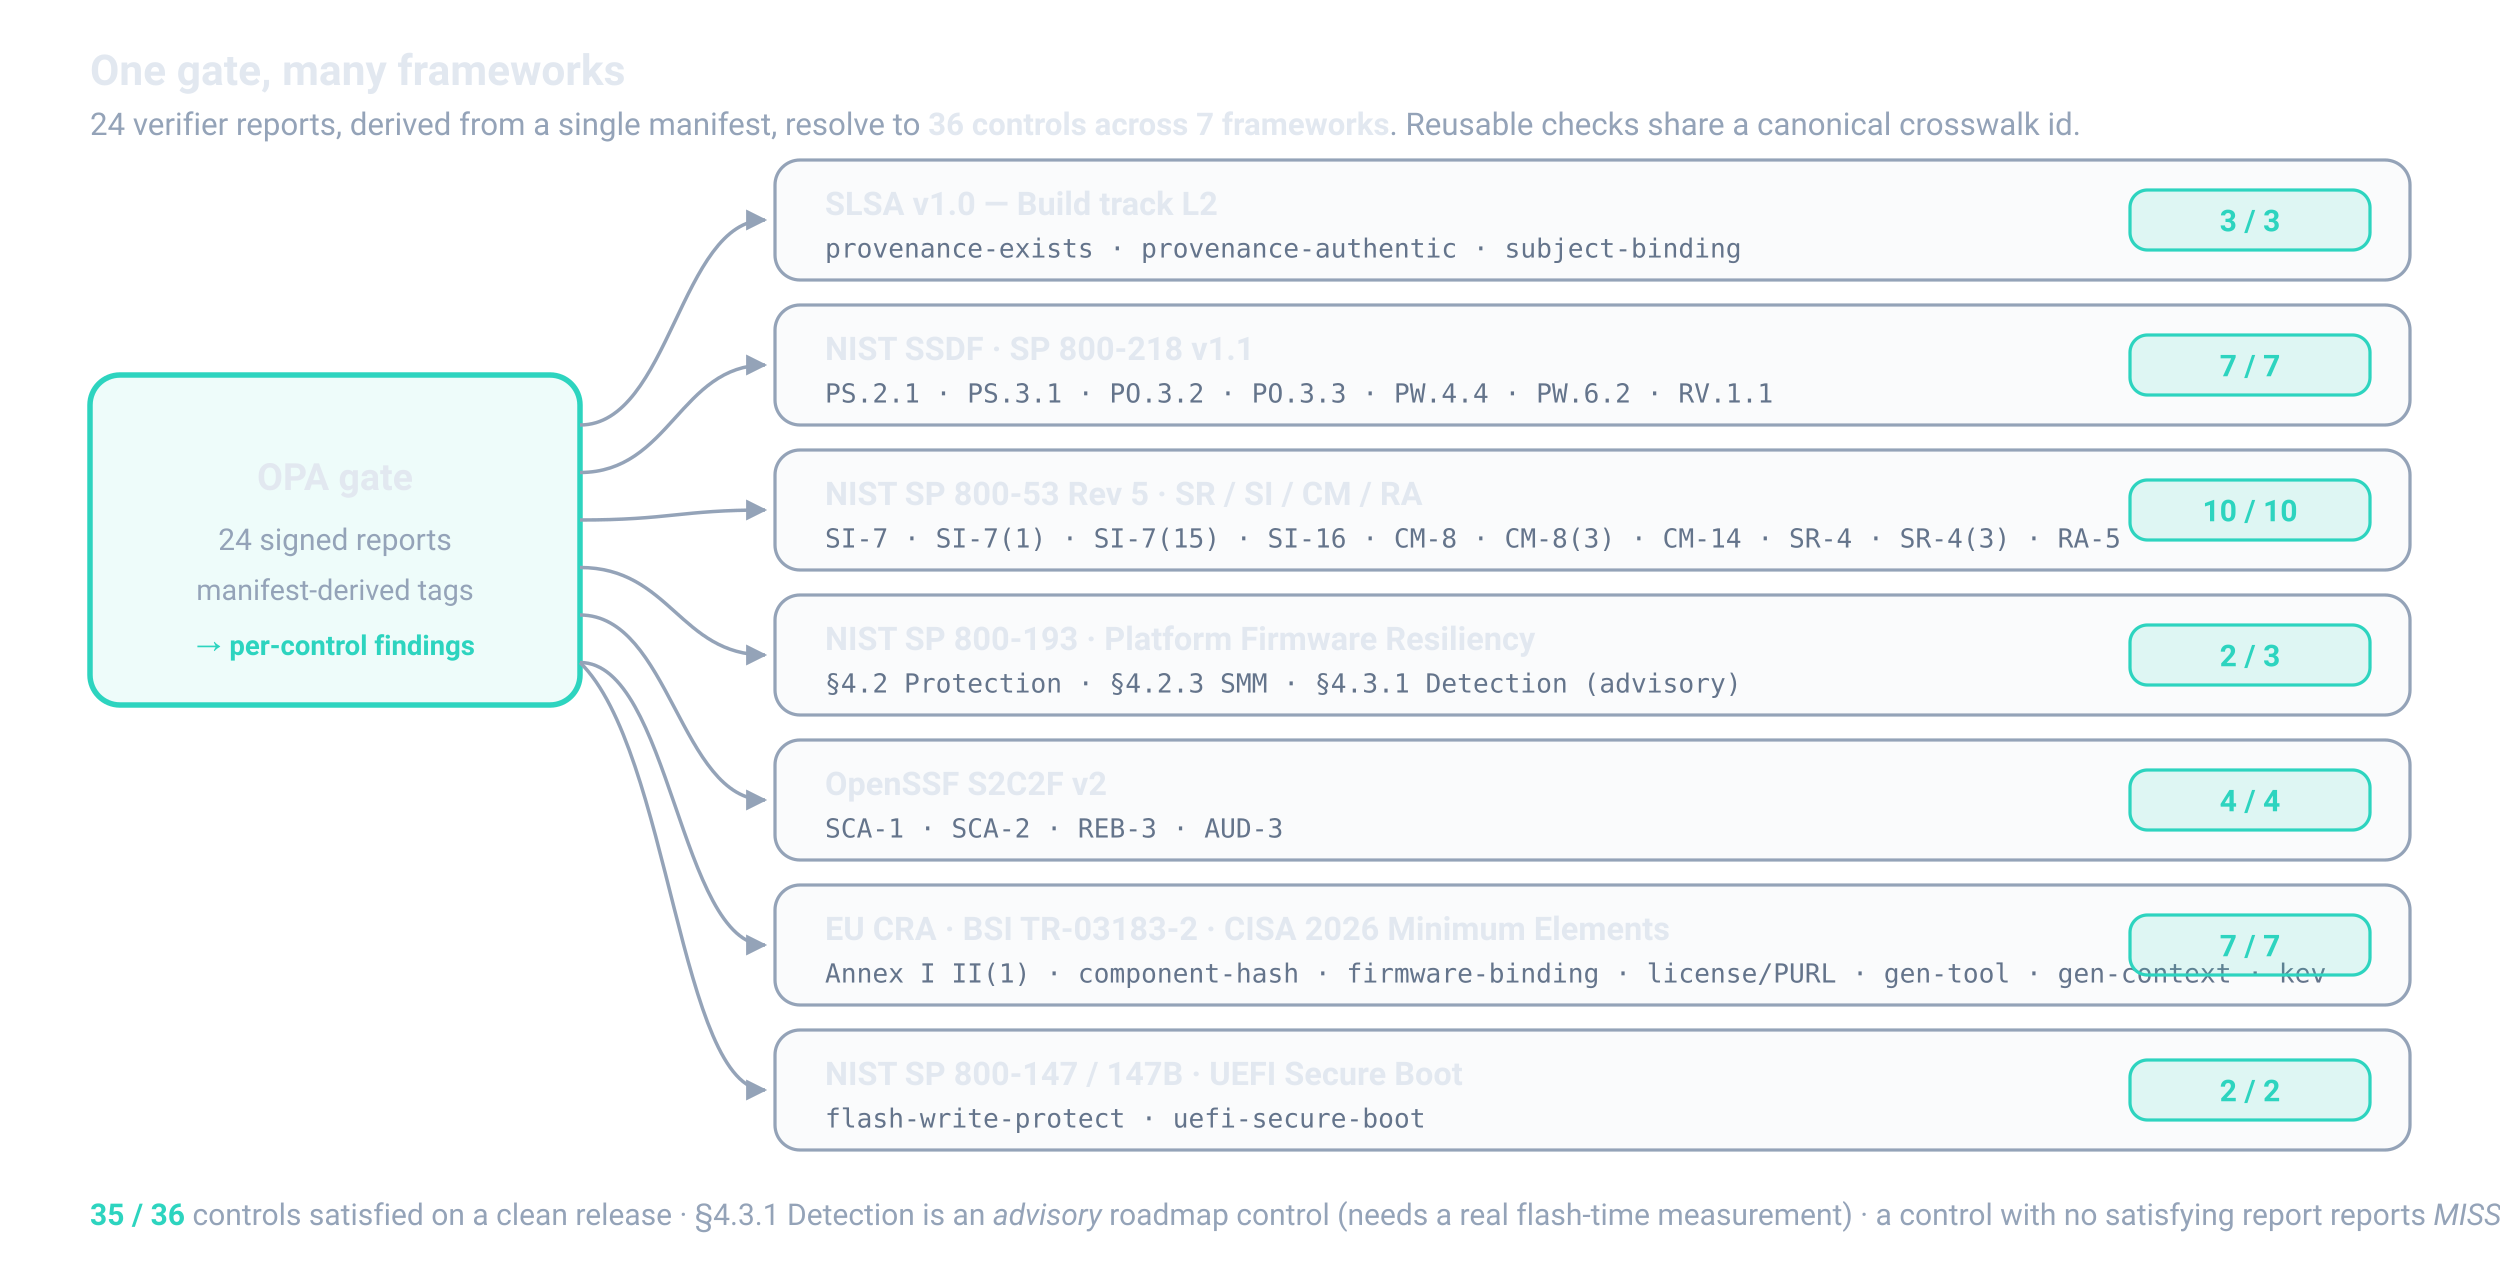
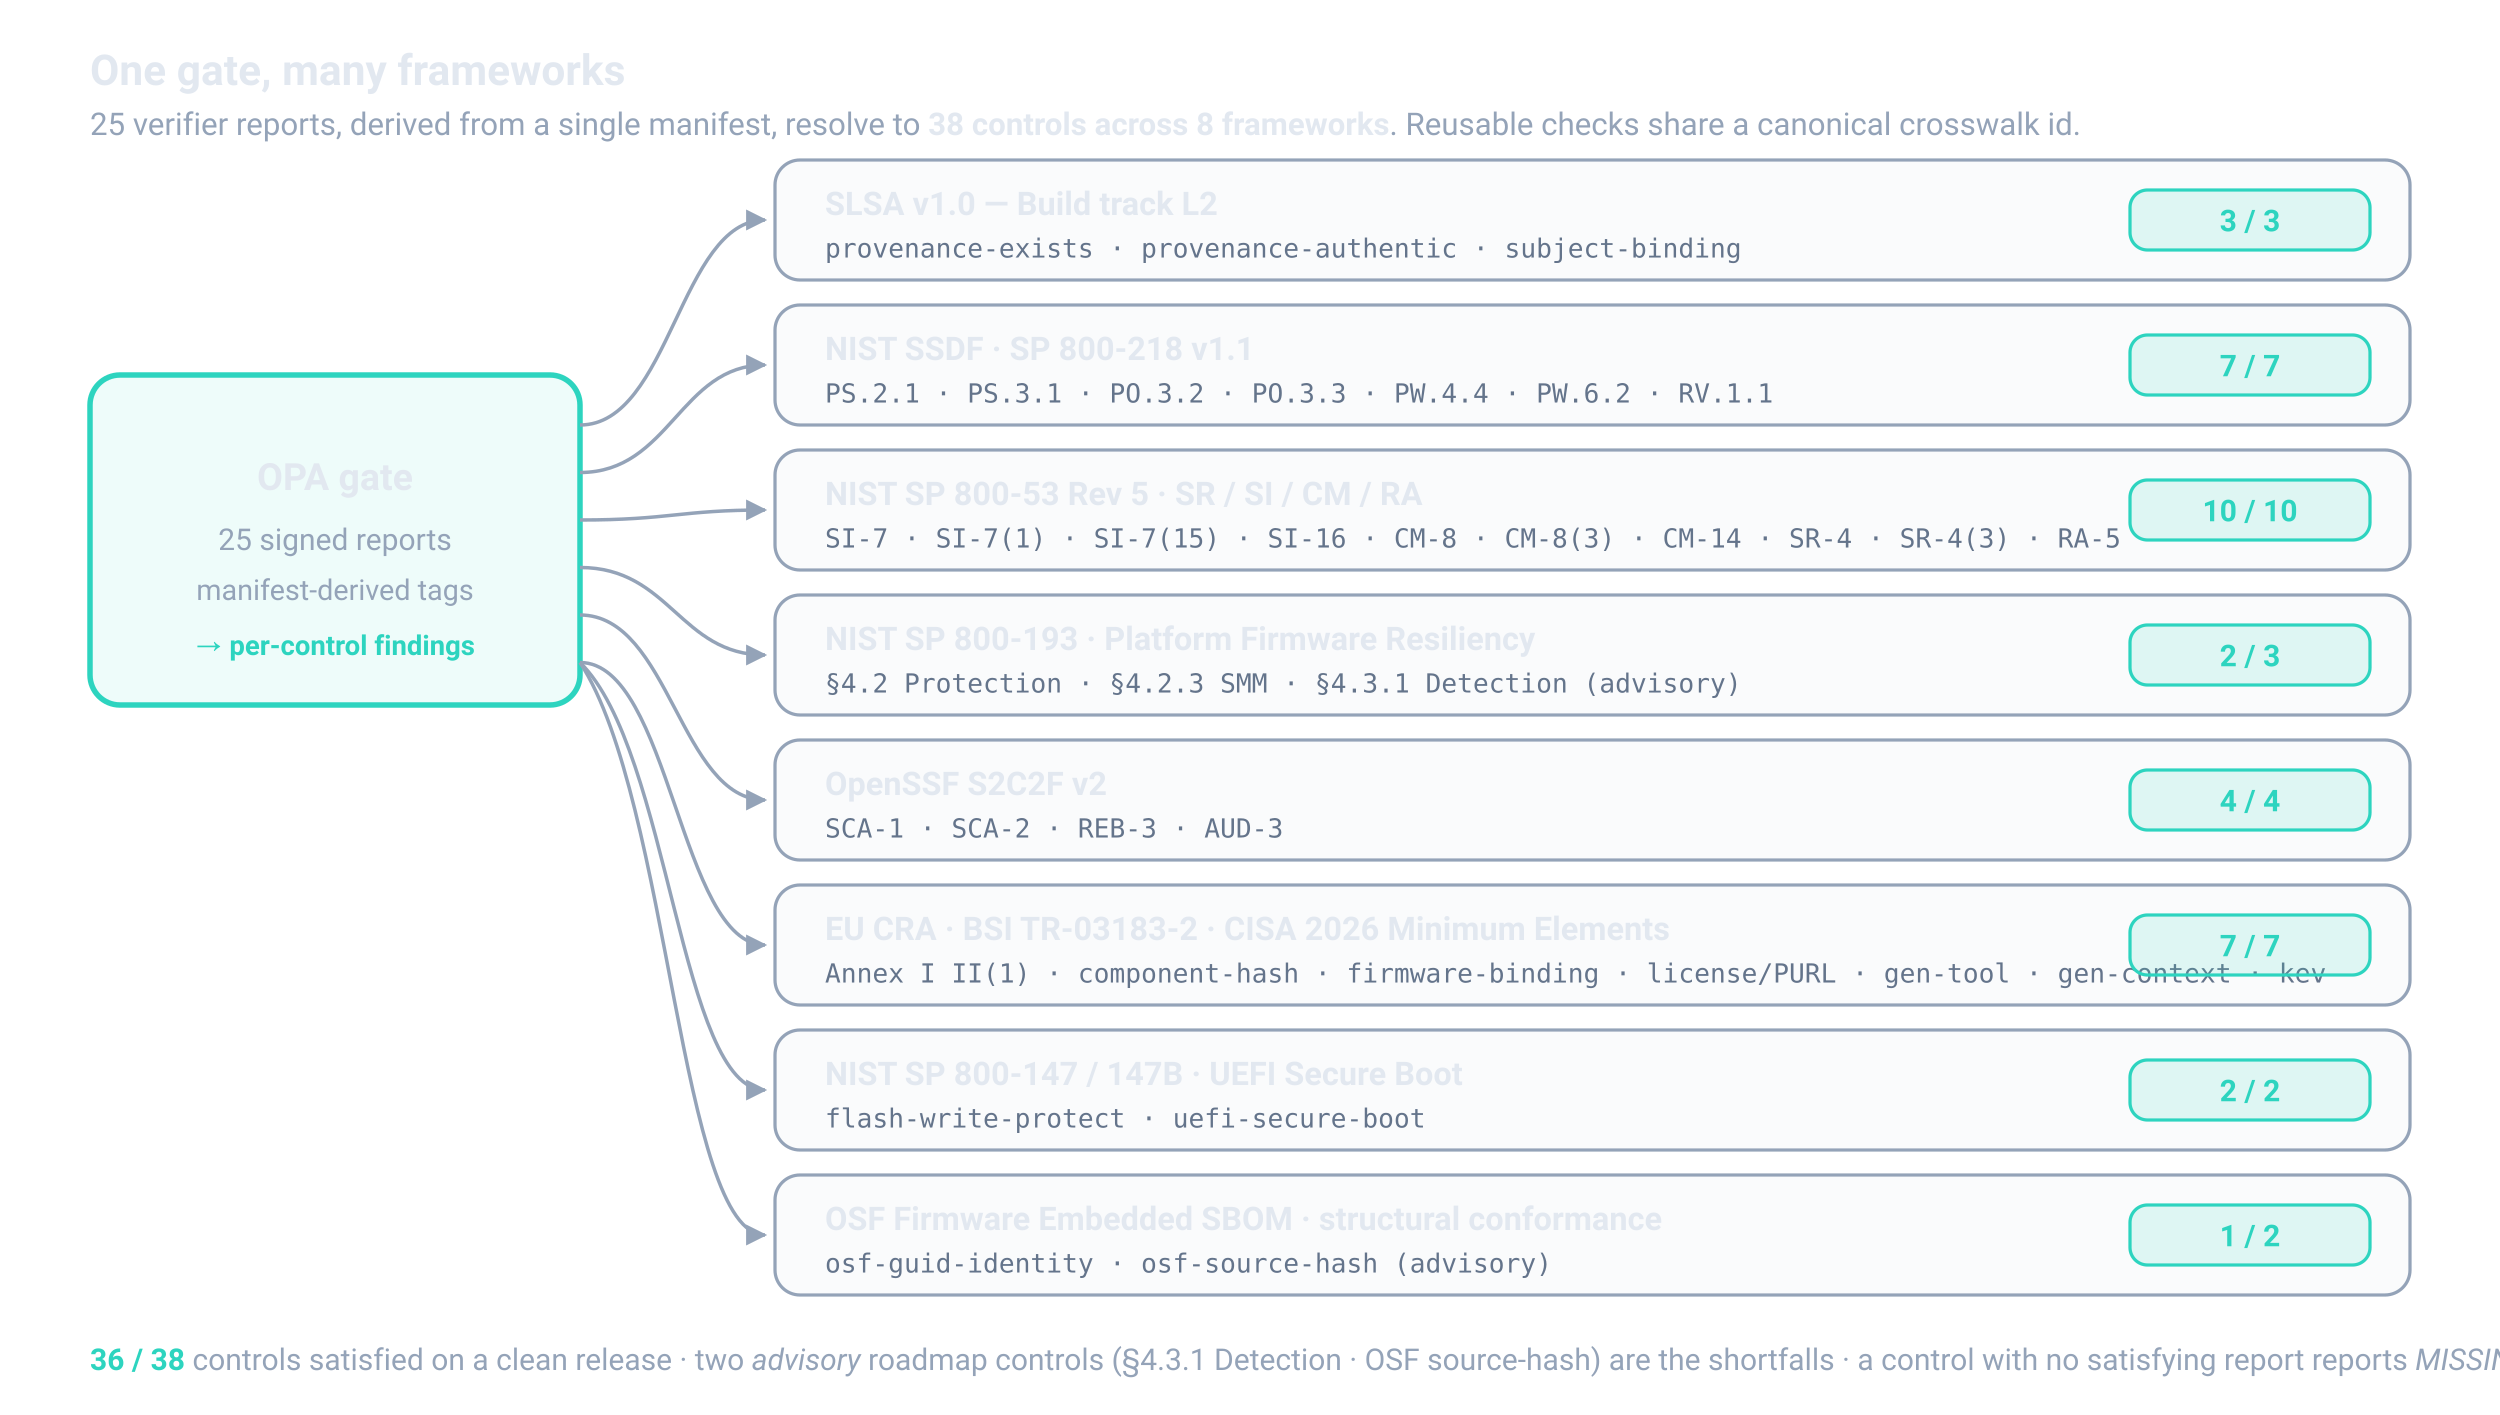
- <svg xmlns="http://www.w3.org/2000/svg" viewBox="0 0 1000 508" width="1000" height="508" font-family="ui-sans-serif, system-ui, -apple-system, 'Segoe UI', Roboto, Helvetica, Arial, 'DejaVu Sans', sans-serif" role="img" aria-label="Framework coverage: 24 always-emitted verifier reports map to 36 controls across 7 frameworks. On a clean release 35 of 36 are satisfied; SP 800-193 §4.3.1 Detection is an advisory roadmap control that needs a real flash-time measurement.">
+ <svg xmlns="http://www.w3.org/2000/svg" viewBox="0 0 1000 566" width="1000" height="566" font-family="ui-sans-serif, system-ui, -apple-system, 'Segoe UI', Roboto, Helvetica, Arial, 'DejaVu Sans', sans-serif" role="img" aria-label="Framework coverage: 25 always-emitted verifier reports map to 38 controls across 8 frameworks. On a clean release 36 of 38 are satisfied; two advisory roadmap controls (SP 800-193 §4.3.1 Detection, OSF source-hash) are the shortfalls.">
  <defs>
    <marker id="arw4" viewBox="0 0 10 10" refX="9" refY="5" markerWidth="6" markerHeight="6" orient="auto-start-reverse">
      <path d="M0,0 L10,5 L0,10 z" fill="#94a3b8" />
    </marker>
  </defs>
  <text x="36" y="34" font-size="17" font-weight="700" fill="#e2e8f0">One gate, many frameworks</text>
-   <text x="36" y="54" font-size="12.5" fill="#94a3b8">24 verifier reports, derived from a single manifest, resolve to <tspan font-weight="600" fill="#e2e8f0">36 controls across 7 frameworks</tspan>. Reusable checks share a canonical crosswalk id.</text>
+   <text x="36" y="54" font-size="12.5" fill="#94a3b8">25 verifier reports, derived from a single manifest, resolve to <tspan font-weight="600" fill="#e2e8f0">38 controls across 8 frameworks</tspan>. Reusable checks share a canonical crosswalk id.</text>
  <rect x="36" y="150" width="196" height="132" rx="12" fill="#2dd4bf" fill-opacity="0.08" stroke="#2dd4bf" stroke-width="2.2" />
  <text x="134" y="196" text-anchor="middle" font-size="15" font-weight="700" fill="#e2e8f0">OPA gate</text>
-   <text x="134" y="220" text-anchor="middle" font-size="12" fill="#94a3b8">24 signed reports</text>
+   <text x="134" y="220" text-anchor="middle" font-size="12" fill="#94a3b8">25 signed reports</text>
  <text x="134" y="240" text-anchor="middle" font-size="11.5" fill="#94a3b8">manifest-derived tags</text>
  <text x="134" y="262" text-anchor="middle" font-size="11" fill="#2dd4bf" font-weight="600">→ per-control findings</text>
  <g fill="none" stroke="#94a3b8" stroke-width="1.4">
    <path d="M232 170 C 268 170, 272 88, 306 88" marker-end="url(#arw4)" />
    <path d="M232 189 C 268 189, 272 146, 306 146" marker-end="url(#arw4)" />
    <path d="M232 208 C 268 208, 272 204, 306 204" marker-end="url(#arw4)" />
    <path d="M232 227 C 268 227, 272 262, 306 262" marker-end="url(#arw4)" />
    <path d="M232 246 C 268 246, 272 320, 306 320" marker-end="url(#arw4)" />
    <path d="M232 265 C 268 265, 272 378, 306 378" marker-end="url(#arw4)" />
    <path d="M232 265 C 268 300, 272 436, 306 436" marker-end="url(#arw4)" />
+     <path d="M232 265 C 268 320, 272 494, 306 494" marker-end="url(#arw4)" />
  </g>
  <g>
    <rect x="310" y="64" width="654" height="48" rx="10" fill="#94a3b8" fill-opacity="0.05" stroke="#94a3b8" stroke-width="1.3" />
    <text x="330" y="86" font-size="13" font-weight="600" fill="#e2e8f0">SLSA v1.0 — Build track L2</text>
    <text x="330" y="103" font-size="10.5" font-family="ui-monospace, SFMono-Regular, Menlo, Consolas, monospace" fill="#64748b">provenance-exists · provenance-authentic · subject-binding</text>
    <rect x="852" y="76" width="96" height="24" rx="7" fill="#2dd4bf" fill-opacity="0.14" stroke="#2dd4bf" stroke-width="1.3" />
    <text x="900" y="92.5" text-anchor="middle" font-size="12" font-weight="700" fill="#2dd4bf">3 / 3</text>
    <rect x="310" y="122" width="654" height="48" rx="10" fill="#94a3b8" fill-opacity="0.05" stroke="#94a3b8" stroke-width="1.3" />
    <text x="330" y="144" font-size="13" font-weight="600" fill="#e2e8f0">NIST SSDF · SP 800-218 v1.1</text>
    <text x="330" y="161" font-size="10.5" font-family="ui-monospace, SFMono-Regular, Menlo, Consolas, monospace" fill="#64748b">PS.2.1 · PS.3.1 · PO.3.2 · PO.3.3 · PW.4.4 · PW.6.2 · RV.1.1</text>
    <rect x="852" y="134" width="96" height="24" rx="7" fill="#2dd4bf" fill-opacity="0.14" stroke="#2dd4bf" stroke-width="1.3" />
    <text x="900" y="150.5" text-anchor="middle" font-size="12" font-weight="700" fill="#2dd4bf">7 / 7</text>
    <rect x="310" y="180" width="654" height="48" rx="10" fill="#94a3b8" fill-opacity="0.05" stroke="#94a3b8" stroke-width="1.3" />
    <text x="330" y="202" font-size="13" font-weight="600" fill="#e2e8f0">NIST SP 800-53 Rev 5 · SR / SI / CM / RA</text>
    <text x="330" y="219" font-size="10.5" font-family="ui-monospace, SFMono-Regular, Menlo, Consolas, monospace" fill="#64748b">SI-7 · SI-7(1) · SI-7(15) · SI-16 · CM-8 · CM-8(3) · CM-14 · SR-4 · SR-4(3) · RA-5</text>
    <rect x="852" y="192" width="96" height="24" rx="7" fill="#2dd4bf" fill-opacity="0.14" stroke="#2dd4bf" stroke-width="1.3" />
    <text x="900" y="208.5" text-anchor="middle" font-size="12" font-weight="700" fill="#2dd4bf">10 / 10</text>
    <rect x="310" y="238" width="654" height="48" rx="10" fill="#94a3b8" fill-opacity="0.05" stroke="#94a3b8" stroke-width="1.3" />
    <text x="330" y="260" font-size="13" font-weight="600" fill="#e2e8f0">NIST SP 800-193 · Platform Firmware Resiliency</text>
    <text x="330" y="277" font-size="10.5" font-family="ui-monospace, SFMono-Regular, Menlo, Consolas, monospace" fill="#64748b">§4.2 Protection · §4.2.3 SMM · §4.3.1 Detection (advisory)</text>
    <rect x="852" y="250" width="96" height="24" rx="7" fill="#2dd4bf" fill-opacity="0.14" stroke="#2dd4bf" stroke-width="1.3" />
    <text x="900" y="266.5" text-anchor="middle" font-size="12" font-weight="700" fill="#2dd4bf">2 / 3</text>
    <rect x="310" y="296" width="654" height="48" rx="10" fill="#94a3b8" fill-opacity="0.05" stroke="#94a3b8" stroke-width="1.3" />
    <text x="330" y="318" font-size="13" font-weight="600" fill="#e2e8f0">OpenSSF S2C2F v2</text>
    <text x="330" y="335" font-size="10.5" font-family="ui-monospace, SFMono-Regular, Menlo, Consolas, monospace" fill="#64748b">SCA-1 · SCA-2 · REB-3 · AUD-3</text>
    <rect x="852" y="308" width="96" height="24" rx="7" fill="#2dd4bf" fill-opacity="0.14" stroke="#2dd4bf" stroke-width="1.3" />
    <text x="900" y="324.5" text-anchor="middle" font-size="12" font-weight="700" fill="#2dd4bf">4 / 4</text>
    <rect x="310" y="354" width="654" height="48" rx="10" fill="#94a3b8" fill-opacity="0.05" stroke="#94a3b8" stroke-width="1.3" />
    <text x="330" y="376" font-size="13" font-weight="600" fill="#e2e8f0">EU CRA · BSI TR-03183-2 · CISA 2026 Minimum Elements</text>
    <text x="330" y="393" font-size="10.5" font-family="ui-monospace, SFMono-Regular, Menlo, Consolas, monospace" fill="#64748b">Annex I II(1) · component-hash · firmware-binding · license/PURL · gen-tool · gen-context · kev</text>
    <rect x="852" y="366" width="96" height="24" rx="7" fill="#2dd4bf" fill-opacity="0.14" stroke="#2dd4bf" stroke-width="1.3" />
    <text x="900" y="382.5" text-anchor="middle" font-size="12" font-weight="700" fill="#2dd4bf">7 / 7</text>
  </g>
  <rect x="310" y="412" width="654" height="48" rx="10" fill="#94a3b8" fill-opacity="0.05" stroke="#94a3b8" stroke-width="1.3" />
  <text x="330" y="434" font-size="13" font-weight="600" fill="#e2e8f0">NIST SP 800-147 / 147B · UEFI Secure Boot</text>
  <text x="330" y="451" font-size="10.5" font-family="ui-monospace, SFMono-Regular, Menlo, Consolas, monospace" fill="#64748b">flash-write-protect · uefi-secure-boot</text>
  <rect x="852" y="424" width="96" height="24" rx="7" fill="#2dd4bf" fill-opacity="0.14" stroke="#2dd4bf" stroke-width="1.3" />
  <text x="900" y="440.5" text-anchor="middle" font-size="12" font-weight="700" fill="#2dd4bf">2 / 2</text>
-   <text x="36" y="490" font-size="12" fill="#94a3b8">
-     <tspan font-weight="700" fill="#2dd4bf">35 / 36</tspan> controls satisfied on a clean release · §4.3.1 Detection is an <tspan font-style="italic">advisory</tspan> roadmap control (needs a real flash-time measurement) · a control with no satisfying report reports <tspan font-style="italic">MISSING_EVIDENCE</tspan>, never a silent pass.</text>
+   <rect x="310" y="470" width="654" height="48" rx="10" fill="#94a3b8" fill-opacity="0.05" stroke="#94a3b8" stroke-width="1.3" />
+   <text x="330" y="492" font-size="13" font-weight="600" fill="#e2e8f0">OSF Firmware Embedded SBOM · structural conformance</text>
+   <text x="330" y="509" font-size="10.5" font-family="ui-monospace, SFMono-Regular, Menlo, Consolas, monospace" fill="#64748b">osf-guid-identity · osf-source-hash (advisory)</text>
+   <rect x="852" y="482" width="96" height="24" rx="7" fill="#2dd4bf" fill-opacity="0.14" stroke="#2dd4bf" stroke-width="1.3" />
+   <text x="900" y="498.5" text-anchor="middle" font-size="12" font-weight="700" fill="#2dd4bf">1 / 2</text>
+   <text x="36" y="548" font-size="12" fill="#94a3b8">
+     <tspan font-weight="700" fill="#2dd4bf">36 / 38</tspan> controls satisfied on a clean release · two <tspan font-style="italic">advisory</tspan> roadmap controls (§4.3.1 Detection · OSF source-hash) are the shortfalls · a control with no satisfying report reports <tspan font-style="italic">MISSING_EVIDENCE</tspan>, never a silent pass.</text>
</svg>
